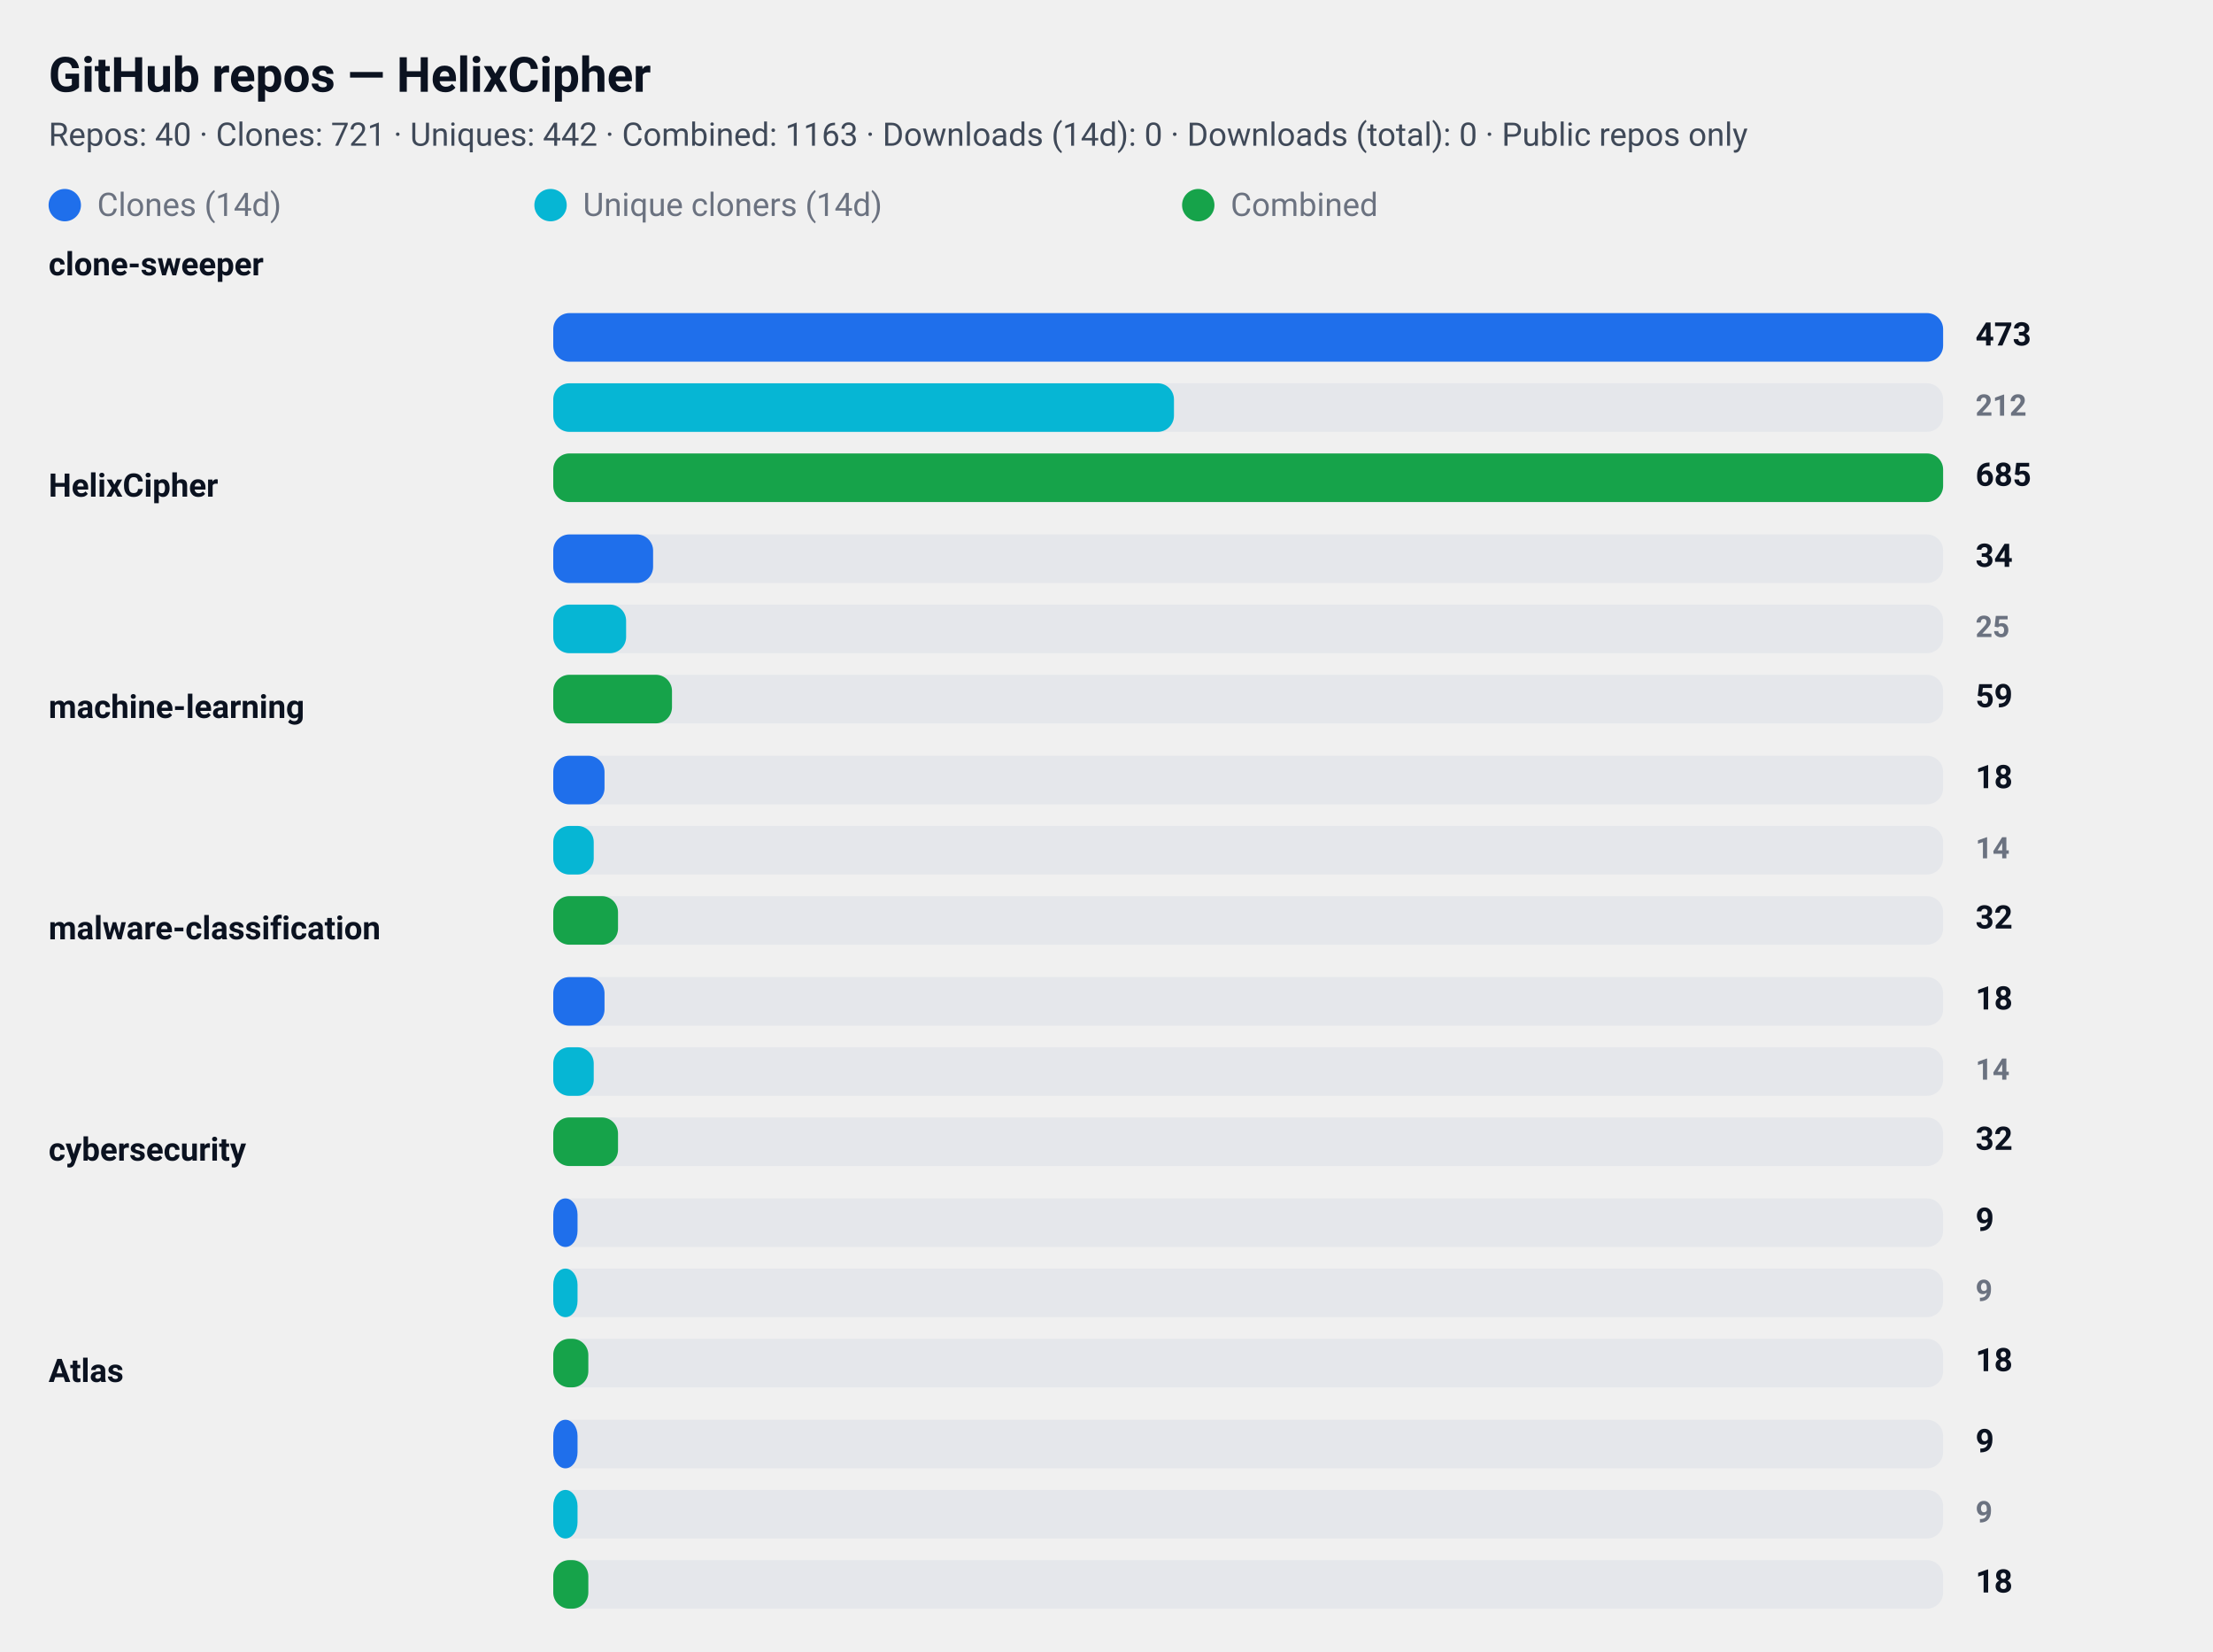
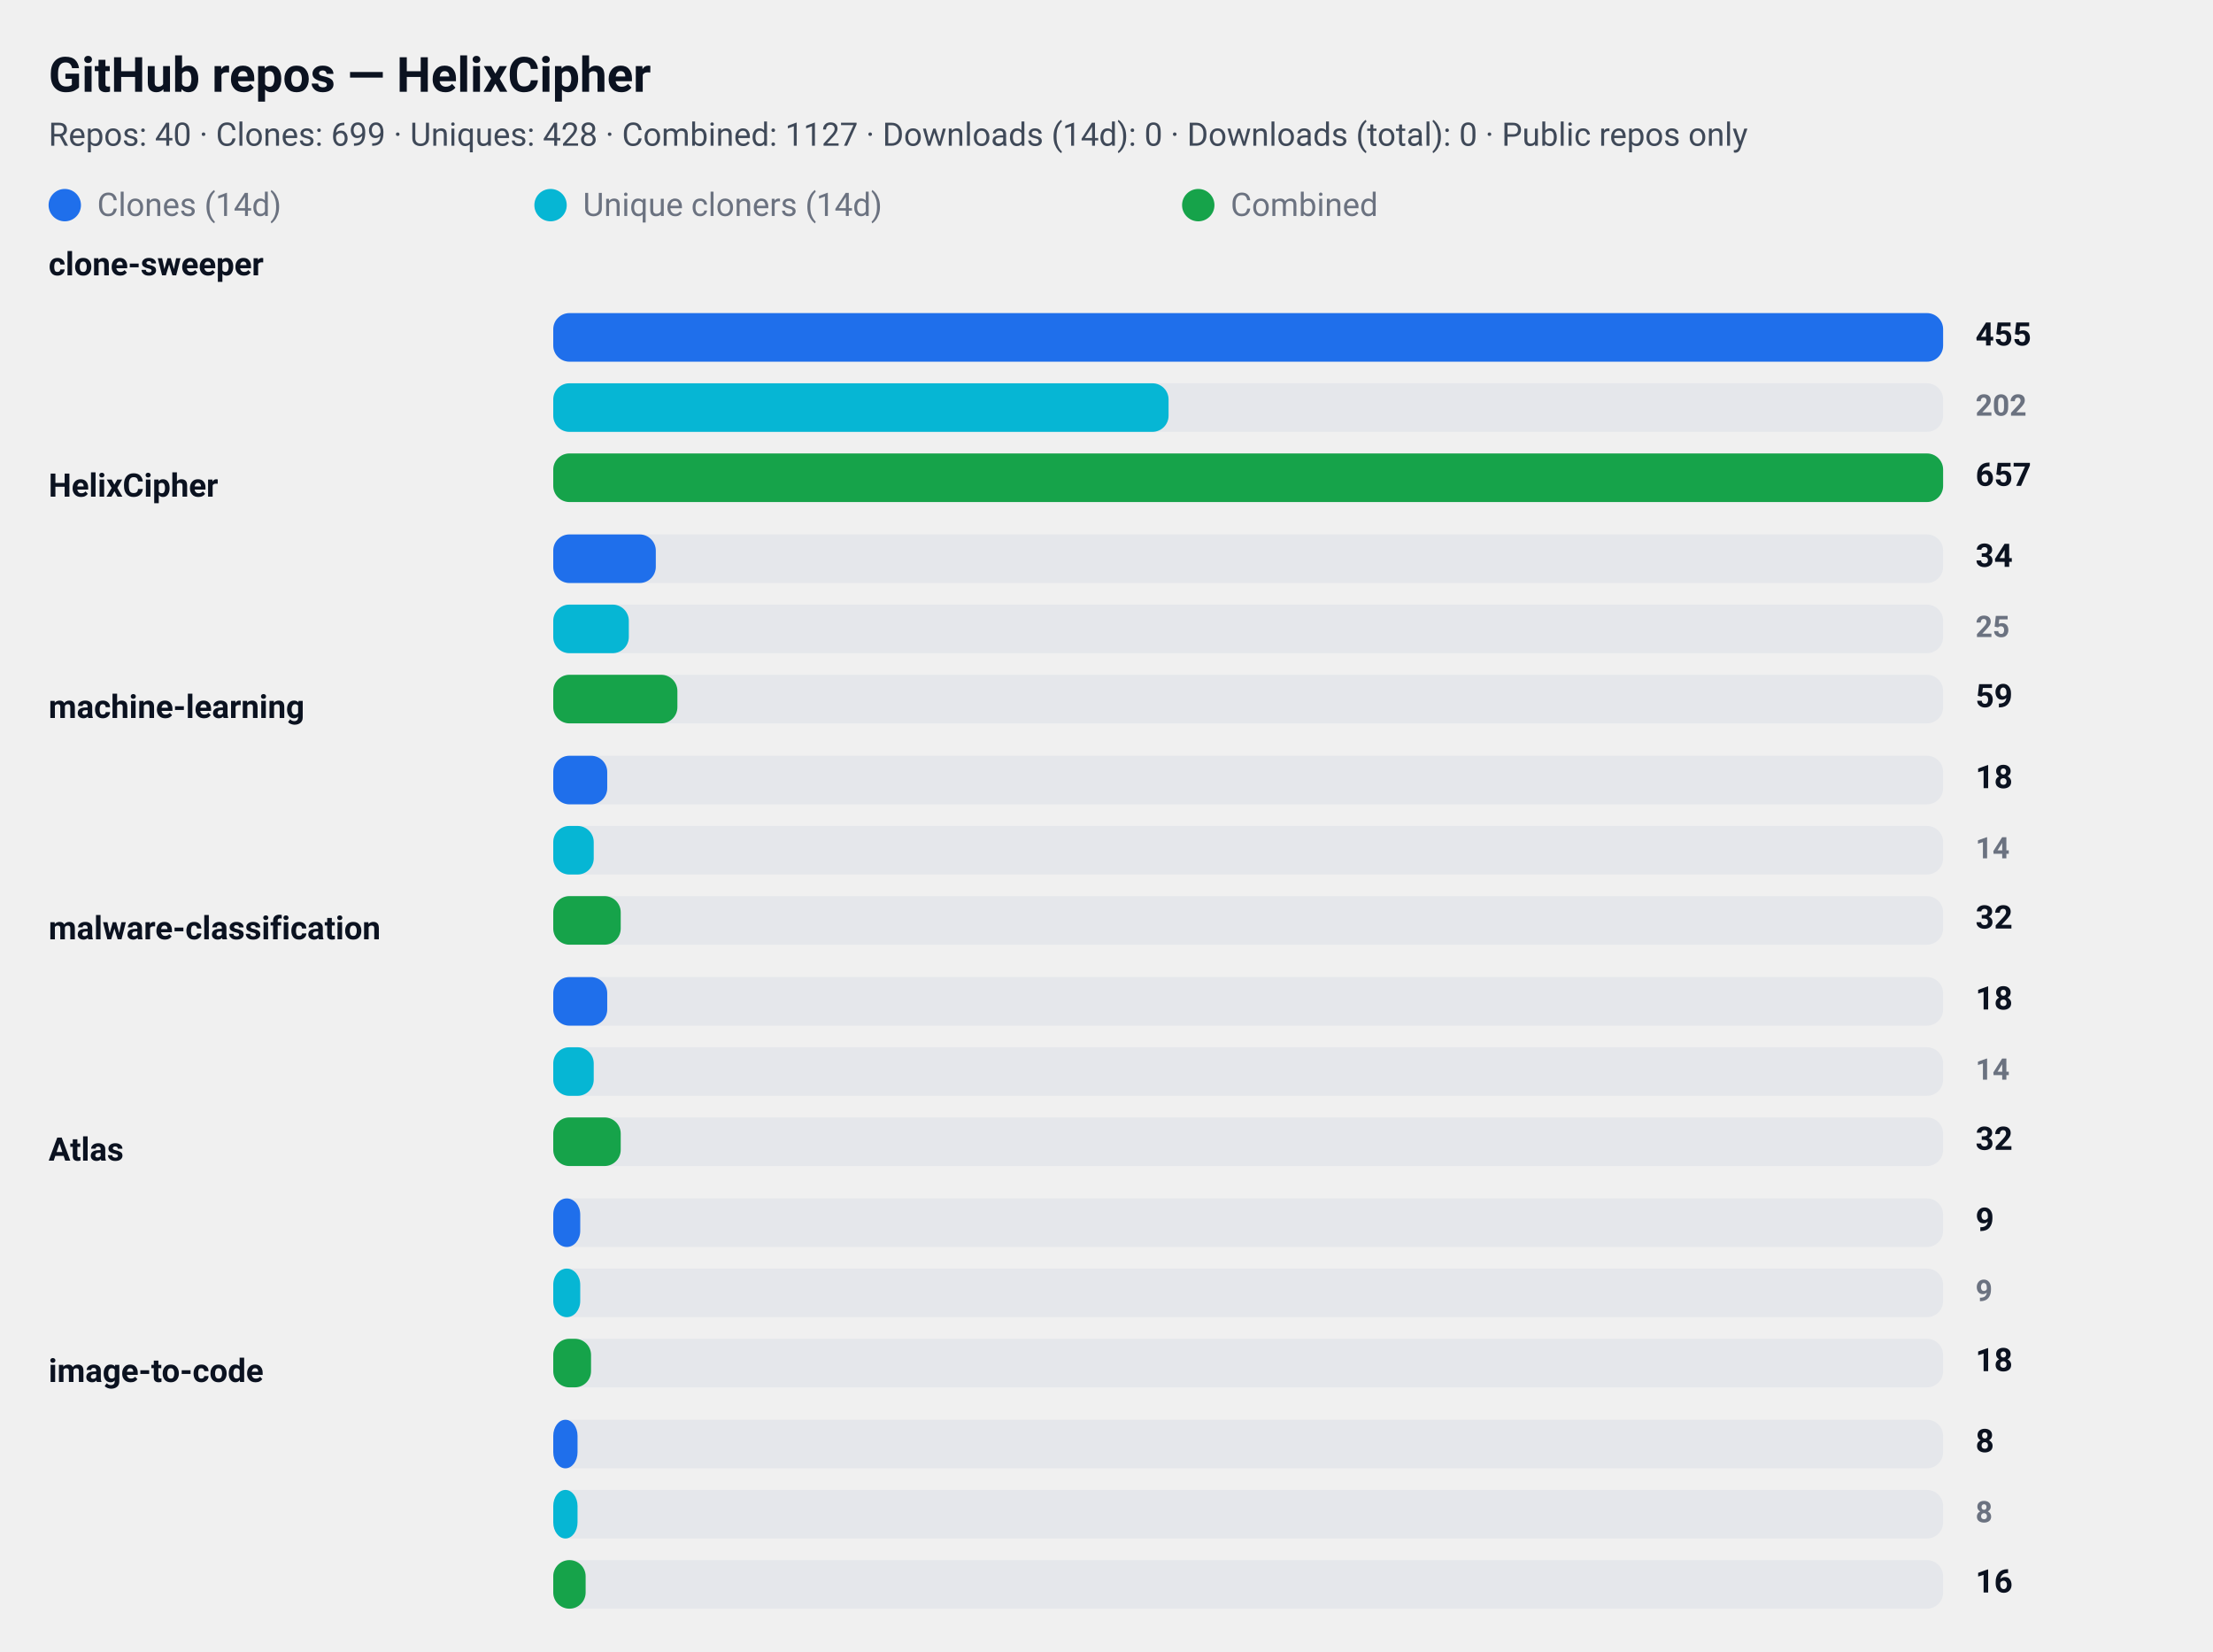
<svg xmlns="http://www.w3.org/2000/svg" width="820" height="612" viewBox="0 0 820 612" role="img" aria-label="GitHub repository clone statistics">
  <style>
  .card  { font-family: "Segoe UI", Roboto, "Helvetica Neue", Arial, sans-serif; }
  .title { font-weight: 700; font-size: 18px; fill: #0b1220; }
  .meta  { font-weight: 400; font-size: 12px; fill: #374151; opacity: 0.95; }
  .label { font-weight: 600; font-size: 12px; fill: #0b1220; }
  .count { font-weight: 700; font-size: 12px; fill: #0b1220; text-anchor: start; }
  .count-small { font-weight: 600; font-size: 11px; fill:#6b7280; text-anchor: start; }
  .muted { font-size:12px; fill:#6b7280; }

  .bar-clone { fill: #1f6feb; rx:6; }
  .bar-uniq  { fill: #06b6d4; rx:6; }
  .bar-comb  { fill: #16a34a; rx:6; }

  .bar-bg { fill: #e5e7eb; rx:6; }
  @media (prefers-color-scheme: dark) {
    .title, .meta, .label, .count, .count-small, .muted { fill: #ffffff; }
    .meta, .count-small { opacity: 0.9; }
  }
</style>
  <rect x="0" y="0" width="820" height="612" rx="12" fill="transparent" />
  <text x="18" y="34" class="title card">GitHub repos — HelixCipher</text>
-   <text x="18" y="54" class="meta card">Repos: 40 · Clones: 721 · Uniques: 442 · Combined: 1163 · Downloads (14d): 0 · Downloads (total): 0 · Public repos only</text>
+   <text x="18" y="54" class="meta card">Repos: 40 · Clones: 699 · Uniques: 428 · Combined: 1127 · Downloads (14d): 0 · Downloads (total): 0 · Public repos only</text>
  <g id="legend">
    <rect x="18" y="70" width="12" height="12" class="bar-clone" />
    <text x="36" y="80" class="muted card">Clones (14d)</text>
    <rect x="198" y="70" width="12" height="12" class="bar-uniq" />
    <text x="216" y="80" class="muted card">Unique cloners (14d)</text>
    <rect x="438" y="70" width="12" height="12" class="bar-comb" />
    <text x="456" y="80" class="muted card">Combined</text>
  </g>
  <text x="18" y="102" class="label card">clone-sweeper</text>
  <rect x="205" y="116" width="515" height="18" class="bar-bg" />
  <rect x="205" y="116" width="515" height="18" class="bar-clone" />
-   <text x="732" y="128" class="count card">473</text>
+   <text x="732" y="128" class="count card">455</text>
  <rect x="205" y="142" width="515" height="18" class="bar-bg" />
-   <rect x="205" y="142" width="230" height="18" class="bar-uniq" />
-   <text x="732" y="154" class="count-small card">212</text>
+   <rect x="205" y="142" width="228" height="18" class="bar-uniq" />
+   <text x="732" y="154" class="count-small card">202</text>
  <rect x="205" y="168" width="515" height="18" class="bar-bg" />
  <rect x="205" y="168" width="515" height="18" class="bar-comb" />
-   <text x="732" y="180" class="count card">685</text>
+   <text x="732" y="180" class="count card">657</text>
  <text x="18" y="184" class="label card">HelixCipher</text>
  <rect x="205" y="198" width="515" height="18" class="bar-bg" />
-   <rect x="205" y="198" width="37" height="18" class="bar-clone" />
+   <rect x="205" y="198" width="38" height="18" class="bar-clone" />
  <text x="732" y="210" class="count card">34</text>
  <rect x="205" y="224" width="515" height="18" class="bar-bg" />
-   <rect x="205" y="224" width="27" height="18" class="bar-uniq" />
+   <rect x="205" y="224" width="28" height="18" class="bar-uniq" />
  <text x="732" y="236" class="count-small card">25</text>
  <rect x="205" y="250" width="515" height="18" class="bar-bg" />
-   <rect x="205" y="250" width="44" height="18" class="bar-comb" />
+   <rect x="205" y="250" width="46" height="18" class="bar-comb" />
  <text x="732" y="262" class="count card">59</text>
  <text x="18" y="266" class="label card">machine-learning</text>
  <rect x="205" y="280" width="515" height="18" class="bar-bg" />
-   <rect x="205" y="280" width="19" height="18" class="bar-clone" />
+   <rect x="205" y="280" width="20" height="18" class="bar-clone" />
  <text x="732" y="292" class="count card">18</text>
  <rect x="205" y="306" width="515" height="18" class="bar-bg" />
  <rect x="205" y="306" width="15" height="18" class="bar-uniq" />
  <text x="732" y="318" class="count-small card">14</text>
  <rect x="205" y="332" width="515" height="18" class="bar-bg" />
-   <rect x="205" y="332" width="24" height="18" class="bar-comb" />
+   <rect x="205" y="332" width="25" height="18" class="bar-comb" />
  <text x="732" y="344" class="count card">32</text>
  <text x="18" y="348" class="label card">malware-classification</text>
  <rect x="205" y="362" width="515" height="18" class="bar-bg" />
-   <rect x="205" y="362" width="19" height="18" class="bar-clone" />
+   <rect x="205" y="362" width="20" height="18" class="bar-clone" />
  <text x="732" y="374" class="count card">18</text>
  <rect x="205" y="388" width="515" height="18" class="bar-bg" />
  <rect x="205" y="388" width="15" height="18" class="bar-uniq" />
  <text x="732" y="400" class="count-small card">14</text>
  <rect x="205" y="414" width="515" height="18" class="bar-bg" />
-   <rect x="205" y="414" width="24" height="18" class="bar-comb" />
+   <rect x="205" y="414" width="25" height="18" class="bar-comb" />
  <text x="732" y="426" class="count card">32</text>
-   <text x="18" y="430" class="label card">cybersecurity</text>
+   <text x="18" y="430" class="label card">Atlas</text>
  <rect x="205" y="444" width="515" height="18" class="bar-bg" />
-   <rect x="205" y="444" width="9" height="18" class="bar-clone" />
+   <rect x="205" y="444" width="10" height="18" class="bar-clone" />
  <text x="732" y="456" class="count card">9</text>
  <rect x="205" y="470" width="515" height="18" class="bar-bg" />
-   <rect x="205" y="470" width="9" height="18" class="bar-uniq" />
+   <rect x="205" y="470" width="10" height="18" class="bar-uniq" />
  <text x="732" y="482" class="count-small card">9</text>
  <rect x="205" y="496" width="515" height="18" class="bar-bg" />
-   <rect x="205" y="496" width="13" height="18" class="bar-comb" />
+   <rect x="205" y="496" width="14" height="18" class="bar-comb" />
  <text x="732" y="508" class="count card">18</text>
-   <text x="18" y="512" class="label card">Atlas</text>
+   <text x="18" y="512" class="label card">image-to-code</text>
  <rect x="205" y="526" width="515" height="18" class="bar-bg" />
  <rect x="205" y="526" width="9" height="18" class="bar-clone" />
-   <text x="732" y="538" class="count card">9</text>
+   <text x="732" y="538" class="count card">8</text>
  <rect x="205" y="552" width="515" height="18" class="bar-bg" />
  <rect x="205" y="552" width="9" height="18" class="bar-uniq" />
-   <text x="732" y="564" class="count-small card">9</text>
+   <text x="732" y="564" class="count-small card">8</text>
  <rect x="205" y="578" width="515" height="18" class="bar-bg" />
-   <rect x="205" y="578" width="13" height="18" class="bar-comb" />
-   <text x="732" y="590" class="count card">18</text>
+   <rect x="205" y="578" width="12" height="18" class="bar-comb" />
+   <text x="732" y="590" class="count card">16</text>
</svg>
